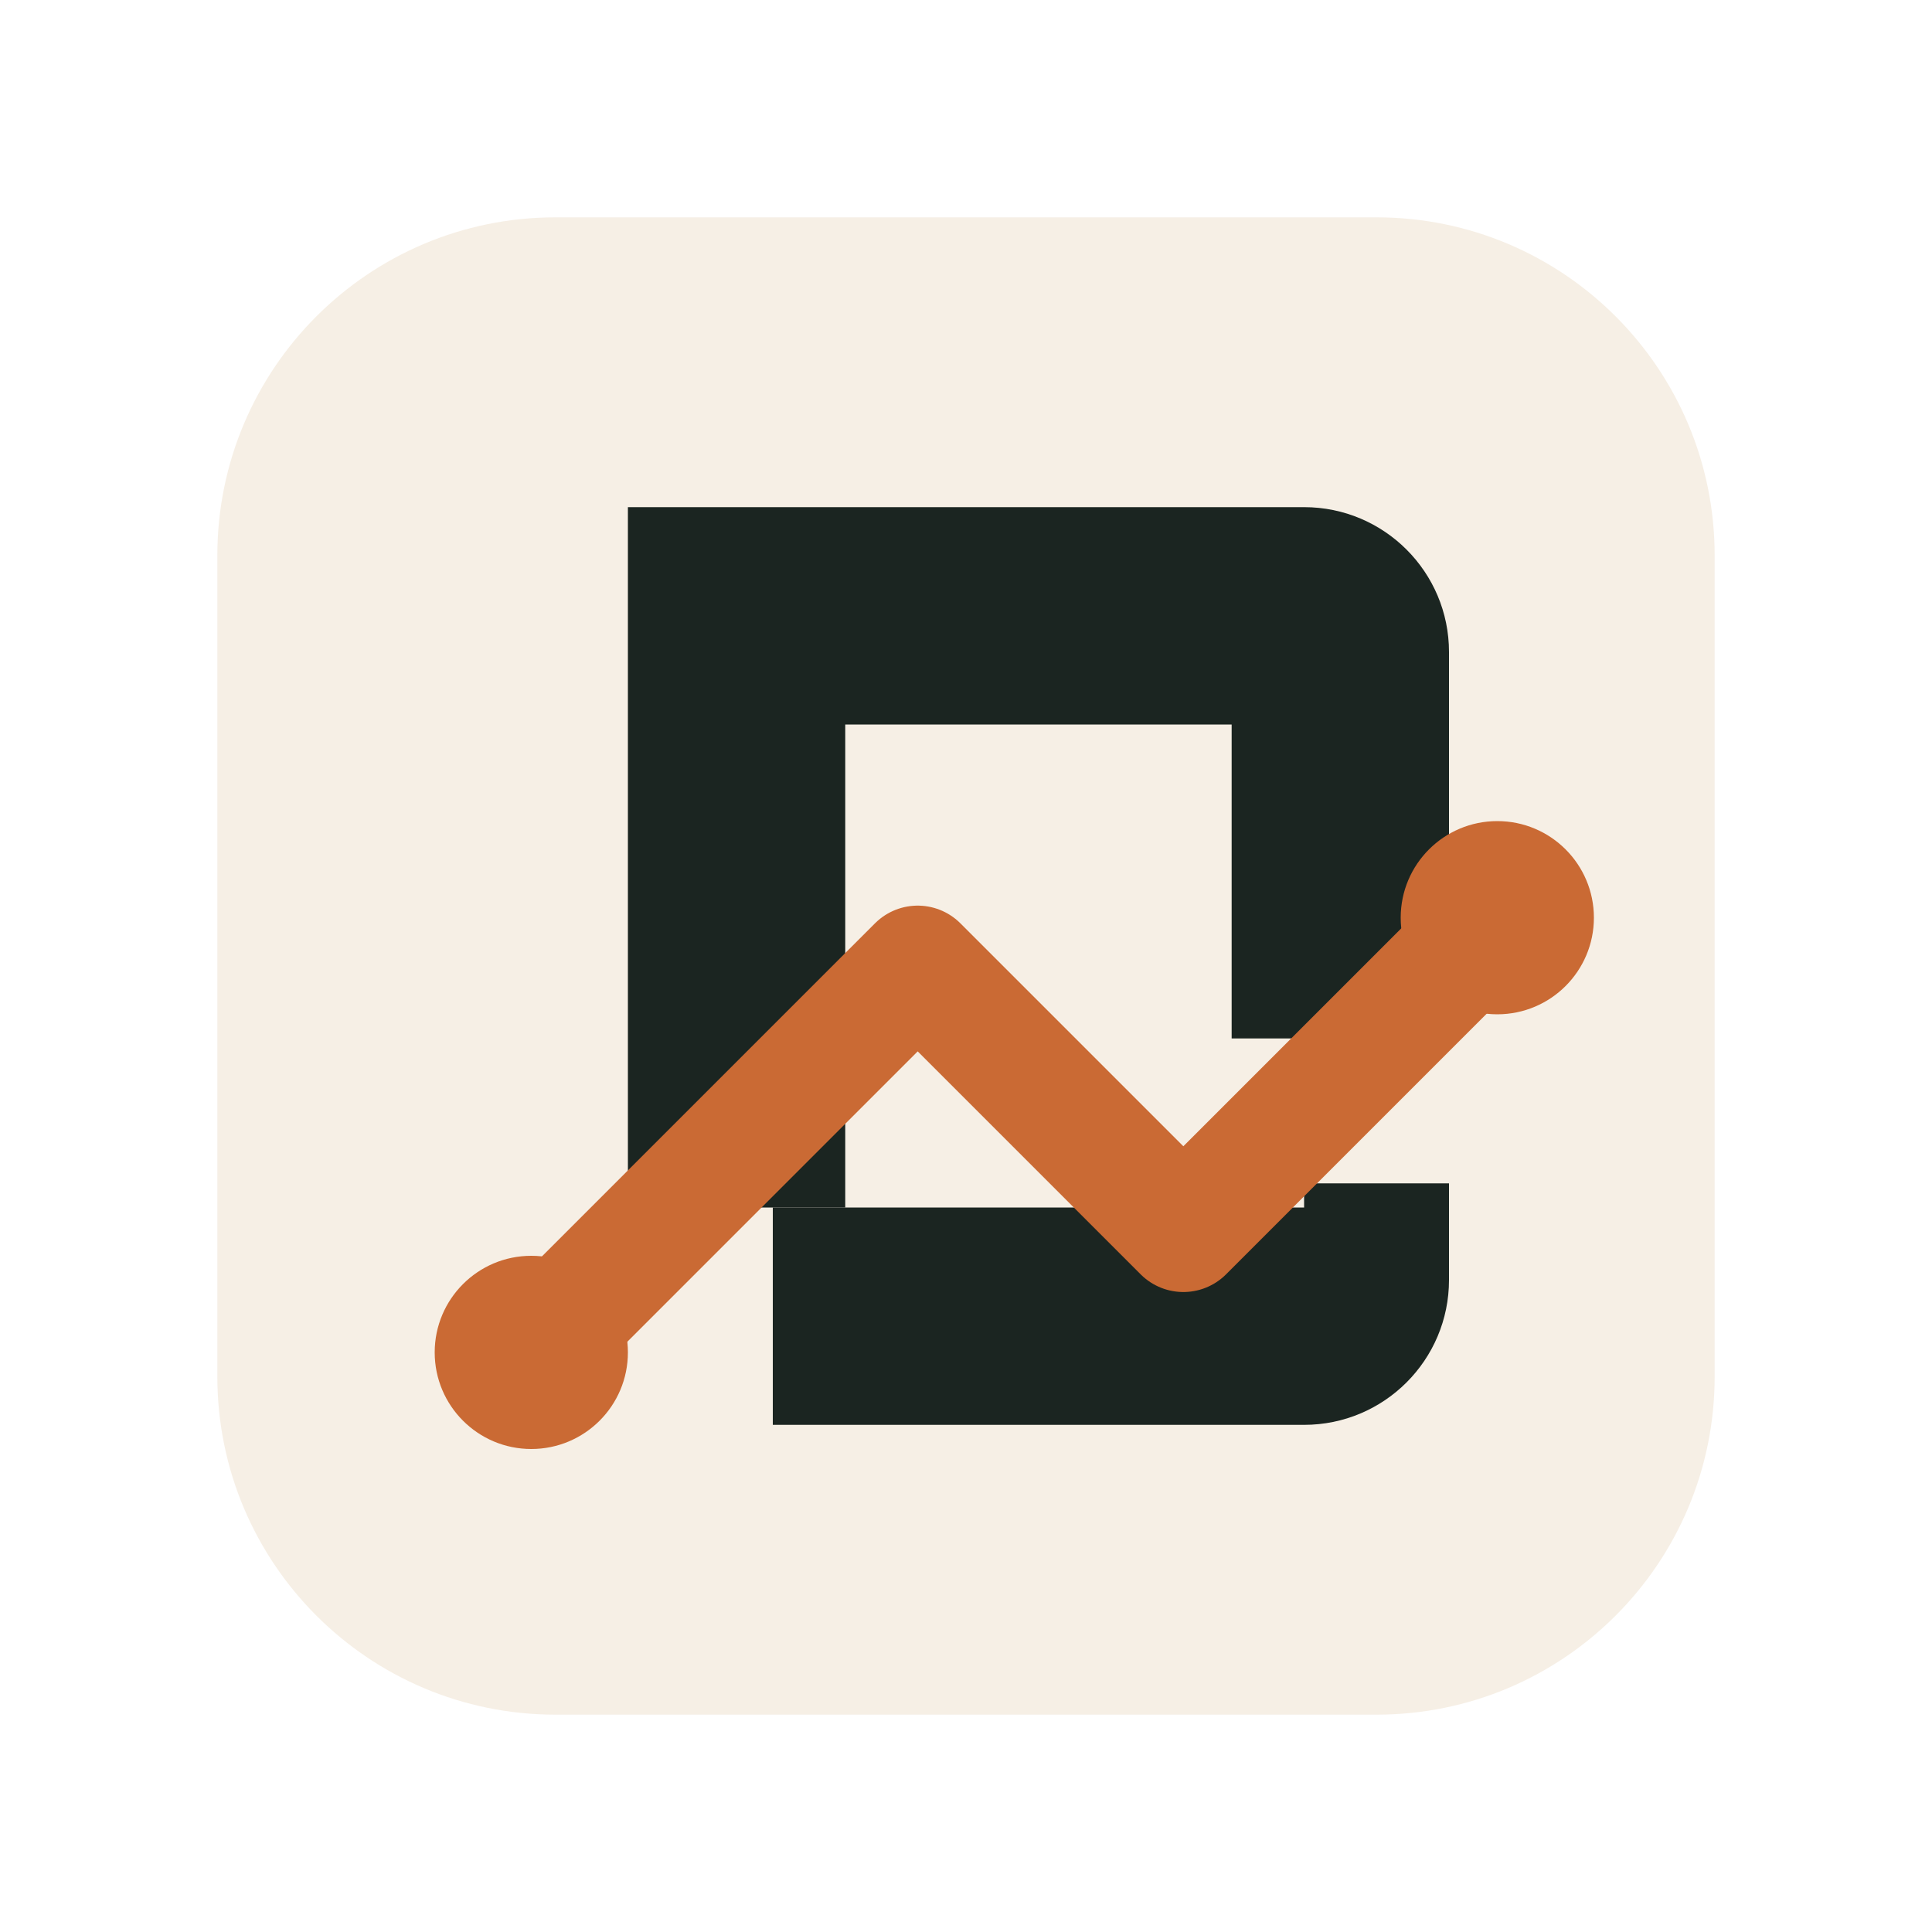
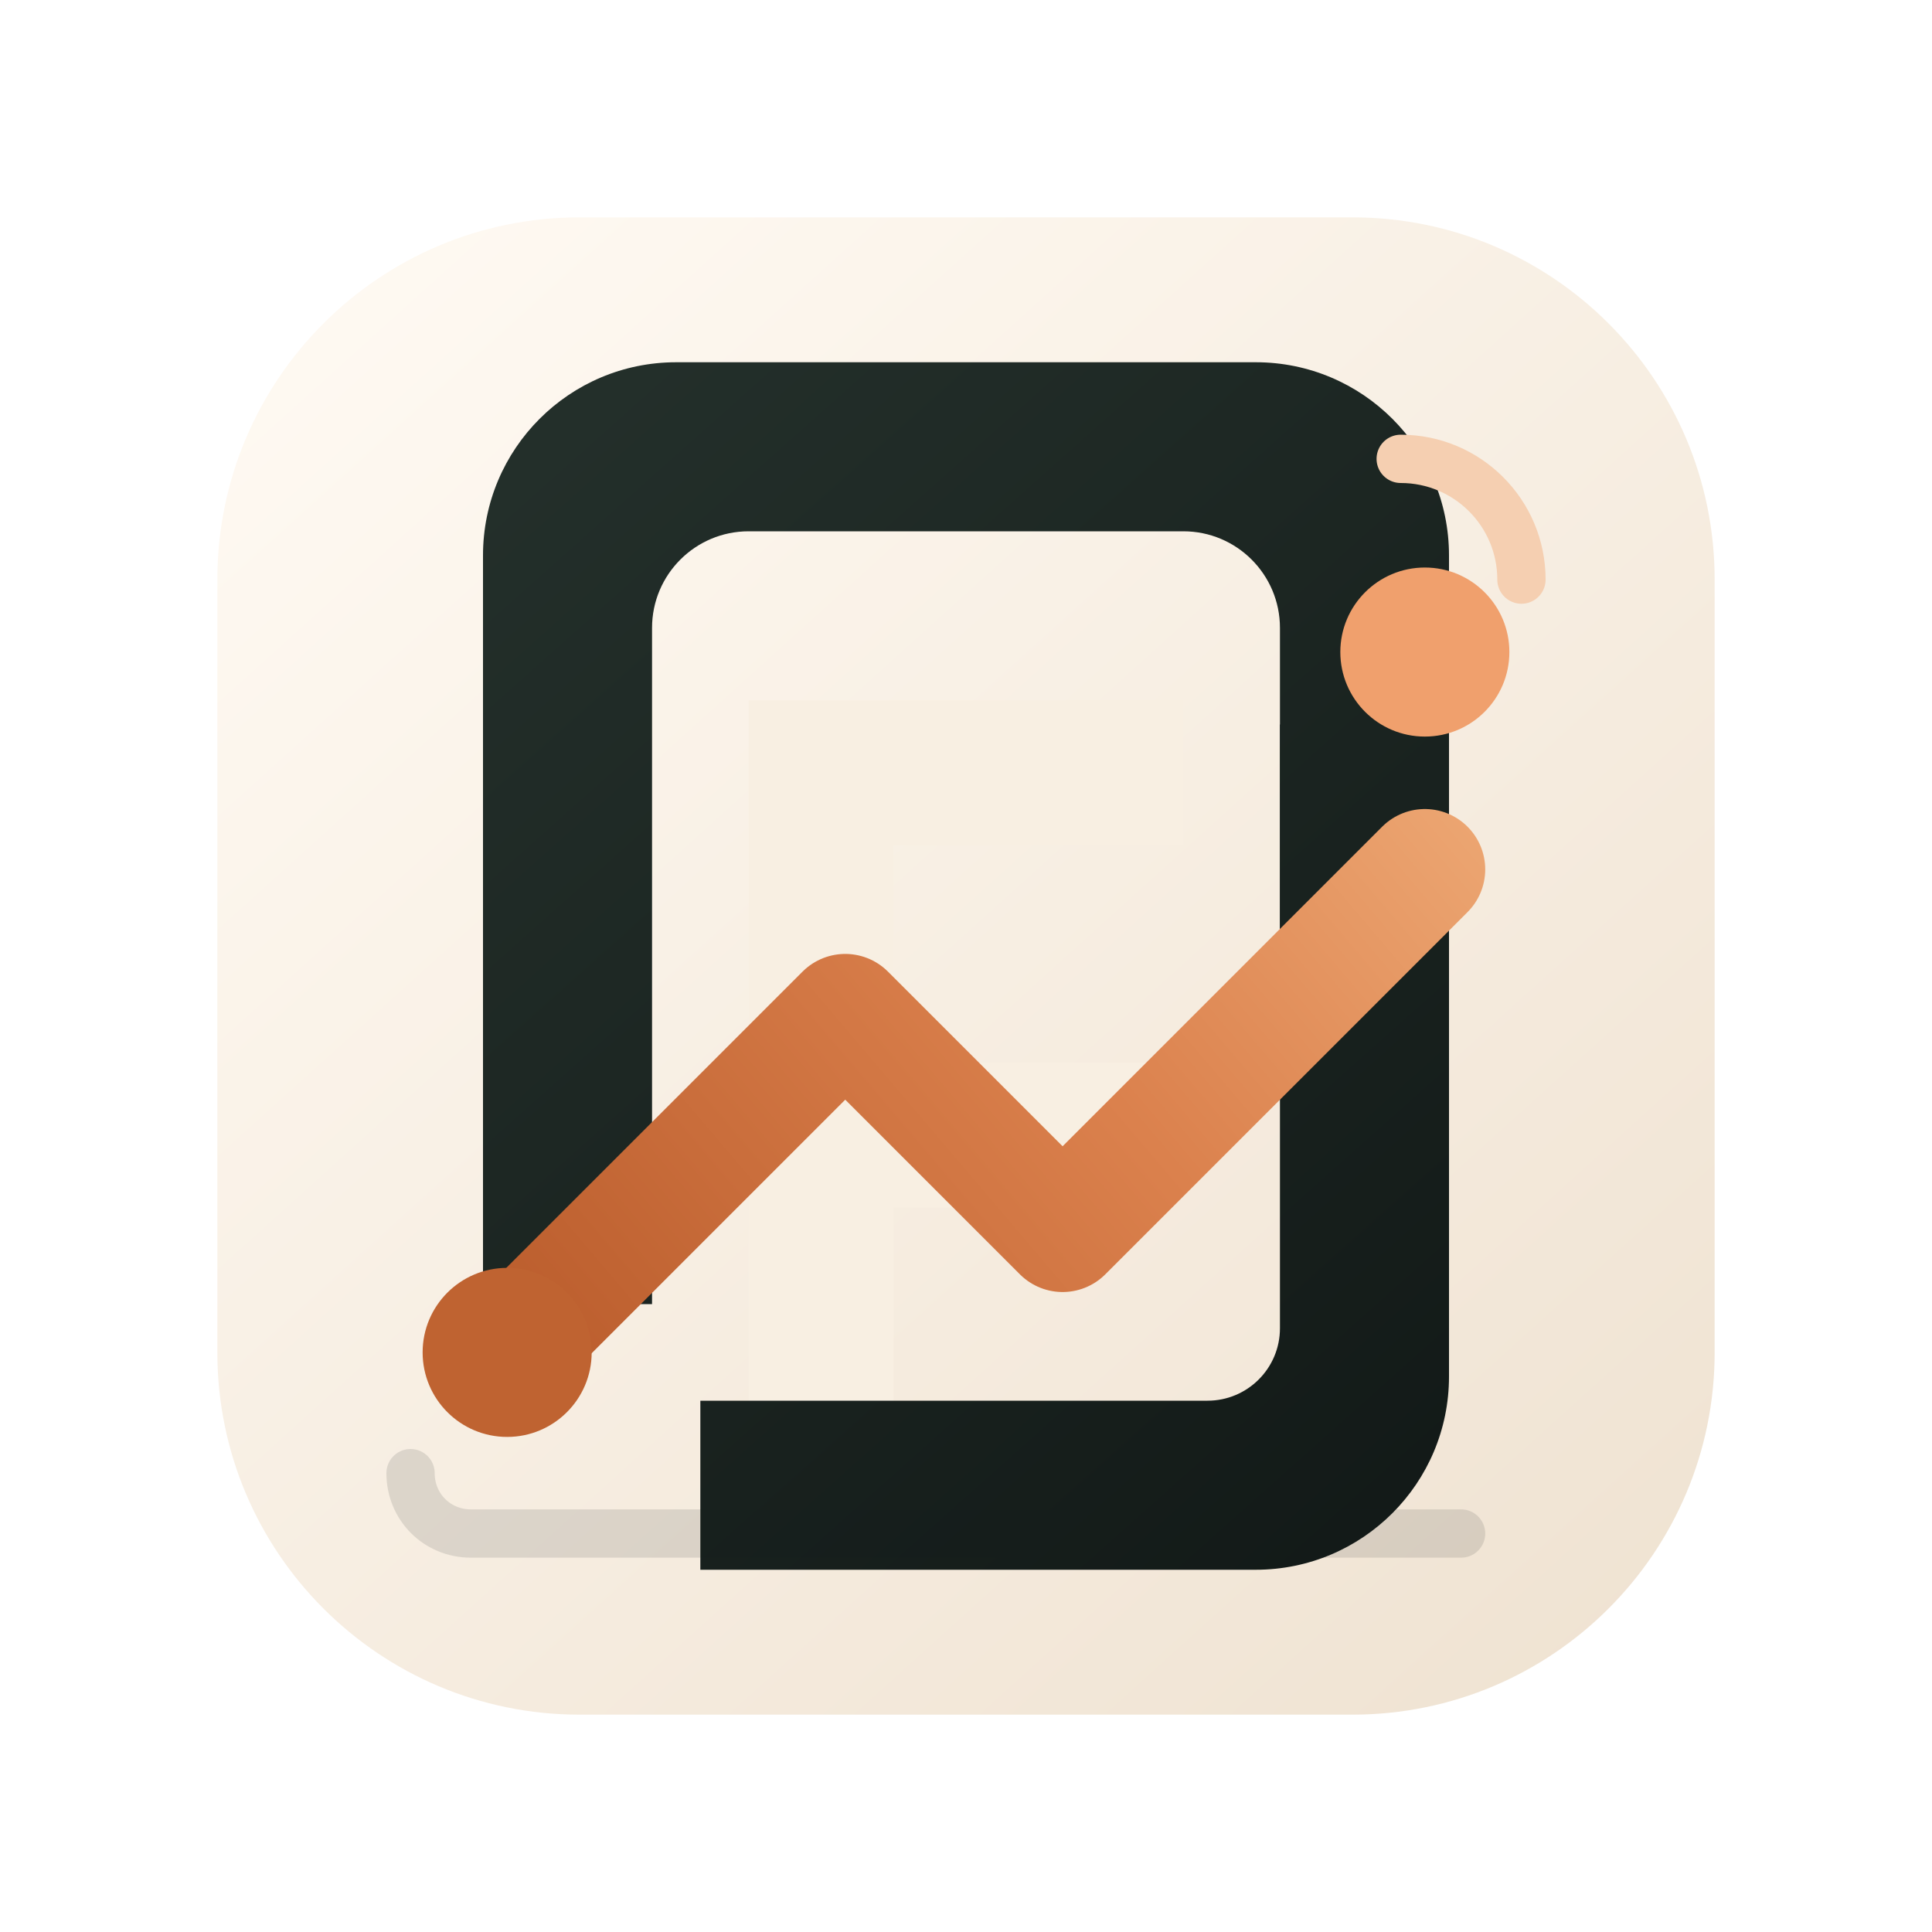
<svg xmlns="http://www.w3.org/2000/svg" viewBox="0 0 160 160" role="img" aria-labelledby="title desc">
-   <rect x="18" y="18" width="124" height="124" rx="28" fill="#f6efe5" />
-   <path d="M52 42h56c6.627 0 12 5.373 12 12v32h-18V60H70v40H52V42Z" fill="#1b2521" />
-   <path d="M108 98h12v8c0 6.627-5.373 12-12 12H64v-18h44V98Z" fill="#1b2521" />
-   <path d="M44 112 76 80l22 22 26-26" fill="none" stroke="#ca6a34" stroke-linecap="round" stroke-linejoin="round" stroke-width="10" />
-   <circle cx="44" cy="112" r="8" fill="#ca6a34" />
-   <circle cx="124" cy="76" r="8" fill="#ca6a34" />
+   <defs>
+     <linearGradient id="bg" x1="24" y1="20" x2="136" y2="144" gradientUnits="userSpaceOnUse">
+       <stop offset="0" stop-color="#fffaf3" />
+       <stop offset="1" stop-color="#efe2d1" />
+     </linearGradient>
+     <linearGradient id="copper" x1="42" y1="116" x2="122" y2="48" gradientUnits="userSpaceOnUse">
+       <stop offset="0" stop-color="#b85a2a" />
+       <stop offset="0.52" stop-color="#db814d" />
+       <stop offset="1" stop-color="#f2b27e" />
+     </linearGradient>
+     <linearGradient id="shadow" x1="40" y1="34" x2="122" y2="126" gradientUnits="userSpaceOnUse">
+       <stop offset="0" stop-color="#24302b" />
+       <stop offset="1" stop-color="#121917" />
+     </linearGradient>
+   </defs>
+   <rect x="18" y="18" width="124" height="124" rx="30" fill="url(#bg)" />
+   <path d="M40 46c0-8.837 7.163-16 16-16h48c8.837 0 16 7.163 16 16v44h-14V52c0-4.418-3.582-8-8-8H62c-4.418 0-8 3.582-8 8v56H40V46Z" fill="url(#shadow)" />
+   <path d="M62 58h36v12H74v18h22v12H74v18H62V58Z" fill="#f8efe2" />
+   <path d="M106 60h14v54c0 8.837-7.163 16-16 16H58v-14h42c3.314 0 6-2.686 6-6V60Z" fill="url(#shadow)" />
+   <path d="M42 112 70 84l18 18 30-30" fill="none" stroke="url(#copper)" stroke-linecap="round" stroke-linejoin="round" stroke-width="10" />
+   <circle cx="42" cy="112" r="7" fill="#bf6331" />
+   <circle cx="118" cy="54" r="7" fill="#f0a06d" />
+   <path d="M116 38c5.523 0 10 4.477 10 10" fill="none" stroke="#f5cfb1" stroke-linecap="round" stroke-width="4" />
+   <path d="M34 122c0 2.8 2.2 5 5 5h82" fill="none" stroke="rgba(24,32,29,0.12)" stroke-linecap="round" stroke-width="4" />
</svg>
